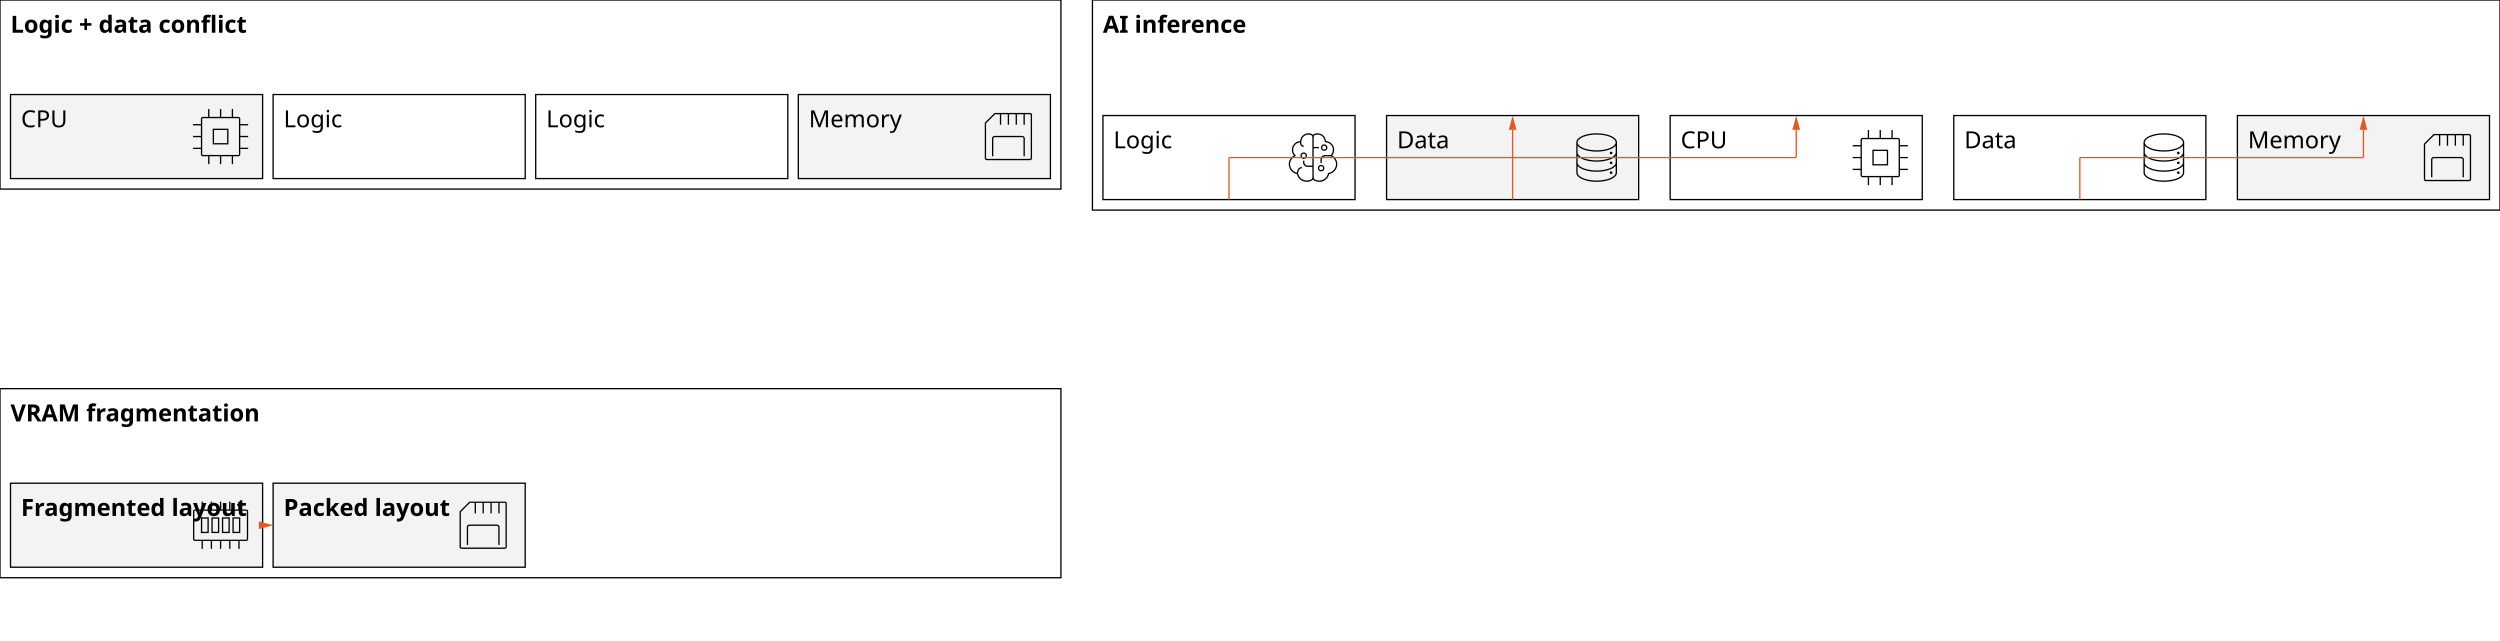
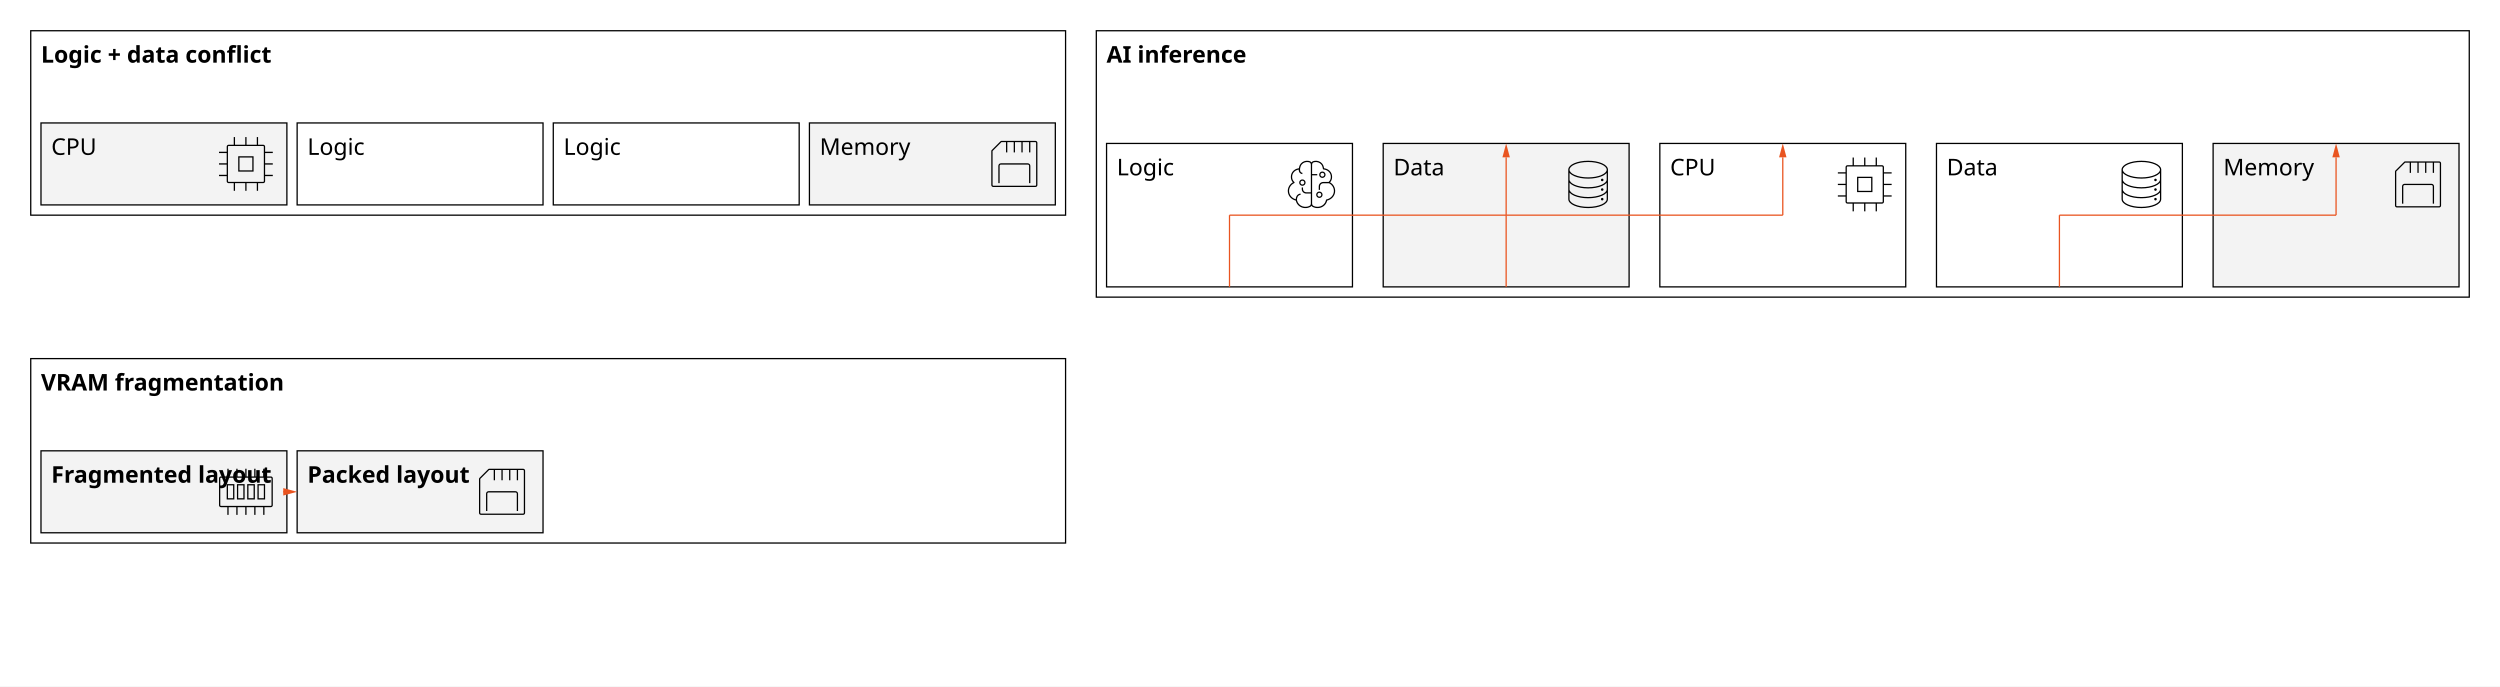
- <svg xmlns="http://www.w3.org/2000/svg" width="1904" height="488" viewBox="0 0 1904 488" xml:space="preserve">
-   <rect width="1904" height="488" fill="#FFFFFF" />
+ <svg xmlns="http://www.w3.org/2000/svg" width="1952" height="536" viewBox="0 0 1952 536" xml:space="preserve">
+   <rect width="1952" height="536" fill="#FFFFFF" />
  <g data-component-id="left">
-     <rect x="0" y="0" width="808" height="144" fill="#FFFFFF" stroke="#000000" stroke-width="1" stroke-miterlimit="10" />
+     <rect x="24" y="24" width="808" height="144" fill="#FFFFFF" stroke="#000000" stroke-width="1" stroke-miterlimit="10" />
    <text font-family="Ubuntu Sans">
-       <tspan x="8" y="24.92" font-size="18" font-weight="700" fill="#000000">Logic + data conflict</tspan>
+       <tspan x="32" y="48.92" font-size="18" font-weight="700" fill="#000000">Logic + data conflict</tspan>
    </text>
  </g>
-   <rect x="8" y="72" width="192" height="64" fill="#F3F3F3" stroke="#000000" stroke-width="1" stroke-miterlimit="10" />
+   <rect x="32" y="96" width="192" height="64" fill="#F3F3F3" stroke="#000000" stroke-width="1" stroke-miterlimit="10" />
  <text font-family="Ubuntu Sans">
-     <tspan x="16" y="96.92" font-size="18" font-weight="400" fill="#000000">CPU</tspan>
+     <tspan x="40" y="120.92" font-size="18" font-weight="400" fill="#000000">CPU</tspan>
  </text>
-   <g class="dg-icon" transform="translate(144 80)">
+   <g class="dg-icon" transform="translate(168 104)">
    <path fill-rule="evenodd" clip-rule="evenodd" d="M33.5 45H32.5V39H24.5V45H23.5V39H15.5V45H14.5V39H10.5C9.723 39 9.085 38.41 9.008 37.653L9 37.5V33.5H3V32.5H9V24.5H3V23.5H9V15.5H3V14.5H9V10.5C9 9.672 9.672 9 10.5 9H14.5V3H15.5V9H23.5V3H24.5V9H32.5V3H33.5V9H37.5L37.653 9.008C38.41 9.085 39 9.723 39 10.5V14.5H45V15.5H39V23.5H45V24.5H39V32.5H45V33.5H39V37.5L38.992 37.653C38.92 38.359 38.359 38.92 37.653 38.992L37.5 39H33.5V45ZM10.5 10C10.224 10 10 10.224 10 10.5V37.5C10 37.776 10.224 38 10.5 38H37.5C37.776 38 38 37.776 38 37.5V10.5C38 10.224 37.776 10 37.5 10H10.5Z" fill="#000000" />
    <path fill-rule="evenodd" clip-rule="evenodd" d="M30 30H18V18H30V30ZM19 29H29V19H19V29Z" fill="#000000" />
  </g>
-   <rect x="208" y="72" width="192" height="64" fill="#FFFFFF" stroke="#000000" stroke-width="1" stroke-miterlimit="10" />
+   <rect x="232" y="96" width="192" height="64" fill="#FFFFFF" stroke="#000000" stroke-width="1" stroke-miterlimit="10" />
  <text font-family="Ubuntu Sans">
-     <tspan x="216" y="96.92" font-size="18" font-weight="400" fill="#000000">Logic</tspan>
+     <tspan x="240" y="120.92" font-size="18" font-weight="400" fill="#000000">Logic</tspan>
  </text>
-   <rect x="408" y="72" width="192" height="64" fill="#FFFFFF" stroke="#000000" stroke-width="1" stroke-miterlimit="10" />
+   <rect x="432" y="96" width="192" height="64" fill="#FFFFFF" stroke="#000000" stroke-width="1" stroke-miterlimit="10" />
  <text font-family="Ubuntu Sans">
-     <tspan x="416" y="96.92" font-size="18" font-weight="400" fill="#000000">Logic</tspan>
+     <tspan x="440" y="120.92" font-size="18" font-weight="400" fill="#000000">Logic</tspan>
  </text>
-   <rect x="608" y="72" width="192" height="64" fill="#F3F3F3" stroke="#000000" stroke-width="1" stroke-miterlimit="10" />
+   <rect x="632" y="96" width="192" height="64" fill="#F3F3F3" stroke="#000000" stroke-width="1" stroke-miterlimit="10" />
  <text font-family="Ubuntu Sans">
-     <tspan x="616" y="96.92" font-size="18" font-weight="400" fill="#000000">Memory</tspan>
+     <tspan x="640" y="120.92" font-size="18" font-weight="400" fill="#000000">Memory</tspan>
  </text>
-   <g class="dg-icon" transform="translate(744 80)">
+   <g class="dg-icon" transform="translate(768 104)">
    <path d="M34.5 23.5C35.605 23.5 36.5 24.395 36.5 25.5V39H35.5V25.5C35.5 24.948 35.052 24.5 34.5 24.5H13.5C12.948 24.5 12.5 24.948 12.5 25.5V39H11.5V25.5C11.5 24.395 12.395 23.5 13.5 23.5H34.5Z" fill="#000000" />
    <path fill-rule="evenodd" clip-rule="evenodd" d="M40.5 6C41.328 6 42 6.672 42 7.5V40.5C42 41.328 41.328 42 40.5 42H7.5C6.672 42 6 41.328 6 40.5V13.914C6 13.682 6.081 13.458 6.227 13.28L6.293 13.207L13.207 6.293C13.395 6.105 13.649 6 13.914 6H40.5ZM7 13.914V40.5C7 40.776 7.224 41 7.5 41H40.5C40.776 41 41 40.776 41 40.5V7.5C41 7.224 40.776 7 40.5 7H36.5V15H35.5V7H30.5V15H29.5V7H24.5V15H23.5V7H18.5V15H17.5V7H13.914L7 13.914Z" fill="#000000" />
  </g>
  <g data-component-id="vram">
-     <rect x="0" y="296" width="808" height="144" fill="#FFFFFF" stroke="#000000" stroke-width="1" stroke-miterlimit="10" />
+     <rect x="24" y="280" width="808" height="144" fill="#FFFFFF" stroke="#000000" stroke-width="1" stroke-miterlimit="10" />
    <text font-family="Ubuntu Sans">
-       <tspan x="8" y="320.92" font-size="18" font-weight="700" fill="#000000">VRAM fragmentation</tspan>
+       <tspan x="32" y="304.92" font-size="18" font-weight="700" fill="#000000">VRAM fragmentation</tspan>
    </text>
  </g>
  <g data-component-id="frag">
-     <rect x="8" y="368" width="192" height="64" fill="#F3F3F3" stroke="#000000" stroke-width="1" stroke-miterlimit="10" />
+     <rect x="32" y="352" width="192" height="64" fill="#F3F3F3" stroke="#000000" stroke-width="1" stroke-miterlimit="10" />
    <text font-family="Ubuntu Sans">
-       <tspan x="16" y="392.92" font-size="18" font-weight="700" fill="#000000">Fragmented layout</tspan>
+       <tspan x="40" y="376.92" font-size="18" font-weight="700" fill="#000000">Fragmented layout</tspan>
    </text>
-     <g class="dg-icon" transform="translate(144 376)">
+     <g class="dg-icon" transform="translate(168 360)">
      <path fill-rule="evenodd" clip-rule="evenodd" d="M38.5 42H37.5V36H31.5V42H30.5V36H24.5V42H23.5V36H17.5V42H16.5V36H10.5V42H9.5V36H4.5L4.347 35.992C3.59 35.915 3 35.277 3 34.5V13.5C3 12.672 3.672 12 4.5 12H9.5V6H10.5V12H16.5V6H17.5V12H23.5V6H24.5V12H30.5V6H31.5V12H37.5V6H38.5V12H43.5C44.328 12 45 12.672 45 13.5V34.5C45 35.277 44.41 35.915 43.653 35.992L43.5 36H38.5V42ZM4.5 13C4.224 13 4 13.224 4 13.5V34.5C4 34.776 4.224 35 4.5 35H43.5C43.776 35 44 34.776 44 34.5V13.5C44 13.224 43.776 13 43.5 13H4.5Z" fill="#000000" />
      <path fill-rule="evenodd" clip-rule="evenodd" d="M15 30H9V18H15V30ZM10 29H14V19H10V29Z" fill="#000000" />
      <path fill-rule="evenodd" clip-rule="evenodd" d="M23 30H17V18H23V30ZM18 29H22V19H18V29Z" fill="#000000" />
      <path fill-rule="evenodd" clip-rule="evenodd" d="M31 30H25V18H31V30ZM26 29H30V19H26V29Z" fill="#000000" />
      <path fill-rule="evenodd" clip-rule="evenodd" d="M39 30H33V18H39V30ZM34 29H38V19H34V29Z" fill="#000000" />
    </g>
  </g>
  <g data-component-id="packed">
-     <rect x="208" y="368" width="192" height="64" fill="#F3F3F3" stroke="#000000" stroke-width="1" stroke-miterlimit="10" />
+     <rect x="232" y="352" width="192" height="64" fill="#F3F3F3" stroke="#000000" stroke-width="1" stroke-miterlimit="10" />
    <text font-family="Ubuntu Sans">
-       <tspan x="216" y="392.92" font-size="18" font-weight="700" fill="#000000">Packed layout</tspan>
+       <tspan x="240" y="376.92" font-size="18" font-weight="700" fill="#000000">Packed layout</tspan>
    </text>
-     <g class="dg-icon" transform="translate(344 376)">
+     <g class="dg-icon" transform="translate(368 360)">
      <path d="M34.5 23.5C35.605 23.5 36.5 24.395 36.5 25.5V39H35.5V25.5C35.5 24.948 35.052 24.5 34.5 24.5H13.5C12.948 24.5 12.5 24.948 12.5 25.5V39H11.5V25.5C11.5 24.395 12.395 23.5 13.5 23.5H34.5Z" fill="#000000" />
      <path fill-rule="evenodd" clip-rule="evenodd" d="M40.5 6C41.328 6 42 6.672 42 7.5V40.5C42 41.328 41.328 42 40.5 42H7.5C6.672 42 6 41.328 6 40.5V13.914C6 13.682 6.081 13.458 6.227 13.28L6.293 13.207L13.207 6.293C13.395 6.105 13.649 6 13.914 6H40.5ZM7 13.914V40.5C7 40.776 7.224 41 7.5 41H40.5C40.776 41 41 40.776 41 40.5V7.5C41 7.224 40.776 7 40.5 7H36.5V15H35.5V7H30.5V15H29.5V7H24.5V15H23.5V7H18.5V15H17.5V7H13.914L7 13.914Z" fill="#000000" />
    </g>
  </g>
  <g data-component-id="right_panel">
-     <rect x="832" y="0" width="1072" height="160" fill="#FFFFFF" stroke="#000000" stroke-width="1" stroke-miterlimit="10" />
+     <rect x="856" y="24" width="1072" height="208" fill="#FFFFFF" stroke="#000000" stroke-width="1" stroke-miterlimit="10" />
    <text font-family="Ubuntu Sans">
-       <tspan x="840" y="24.92" font-size="18" font-weight="700" fill="#000000">AI inference</tspan>
+       <tspan x="864" y="48.92" font-size="18" font-weight="700" fill="#000000">AI inference</tspan>
    </text>
  </g>
  <g data-component-id="r_logic">
-     <rect x="840" y="88" width="192" height="64" fill="#FFFFFF" stroke="#000000" stroke-width="1" stroke-miterlimit="10" />
+     <rect x="864" y="112" width="192" height="112" fill="#FFFFFF" stroke="#000000" stroke-width="1" stroke-miterlimit="10" />
    <text font-family="Ubuntu Sans">
-       <tspan x="848" y="112.92" font-size="18" font-weight="400" fill="#000000">Logic</tspan>
+       <tspan x="872" y="136.92" font-size="18" font-weight="400" fill="#000000">Logic</tspan>
    </text>
-     <g class="dg-icon" transform="translate(976 96)">
+     <g class="dg-icon" transform="translate(1000 120)">
      <path fill-rule="evenodd" clip-rule="evenodd" d="M30.159 29.553C31.539 29.553 32.658 30.672 32.658 32.053C32.658 33.433 31.539 34.553 30.159 34.553C28.778 34.553 27.659 33.433 27.659 32.053C27.659 30.672 28.778 29.553 30.159 29.553ZM30.159 30.553C29.33 30.553 28.659 31.224 28.659 32.053C28.659 32.881 29.33 33.553 30.159 33.553C30.987 33.553 31.658 32.881 31.659 32.053C31.659 31.224 30.987 30.553 30.159 30.553Z" fill="#000000" />
      <path fill-rule="evenodd" clip-rule="evenodd" d="M16.895 20.079C18.276 20.079 19.395 21.198 19.395 22.579C19.395 23.96 18.276 25.079 16.895 25.079C15.514 25.079 14.395 23.96 14.395 22.579C14.395 21.198 15.514 20.079 16.895 20.079ZM16.895 21.079C16.066 21.079 15.395 21.751 15.395 22.579C15.395 23.407 16.066 24.079 16.895 24.079C17.723 24.079 18.395 23.407 18.395 22.579C18.395 21.751 17.723 21.079 16.895 21.079Z" fill="#000000" />
      <path fill-rule="evenodd" clip-rule="evenodd" d="M32.5 13.921C33.881 13.921 35 15.04 35 16.421C35 17.801 33.881 18.921 32.5 18.921C31.119 18.921 30 17.802 30 16.421C30 15.04 31.12 13.921 32.5 13.921ZM32.5 14.921C31.672 14.921 31 15.592 31 16.421C31 17.249 31.672 17.921 32.5 17.921C33.328 17.921 34 17.249 34 16.421C34 15.593 33.328 14.921 32.5 14.921Z" fill="#000000" />
      <path fill-rule="evenodd" clip-rule="evenodd" d="M26.617 5.548C27.662 5.422 28.724 5.545 29.707 5.905C30.689 6.266 31.563 6.853 32.246 7.616C32.929 8.38 33.399 9.296 33.608 10.279L33.84 11.366L34.485 11.487C36.059 11.783 37.48 12.582 38.506 13.755C39.532 14.928 40.097 16.404 40.097 17.932V18.377C40.097 19.914 39.495 21.314 38.511 22.385C39.766 23.102 40.804 24.125 41.508 25.355C42.327 26.786 42.651 28.425 42.433 30.042C42.215 31.658 41.467 33.166 40.297 34.358C39.203 35.471 37.793 36.256 36.241 36.626L36.219 36.728C35.953 37.973 35.342 39.128 34.452 40.075C33.562 41.023 32.423 41.73 31.154 42.129C29.885 42.528 28.527 42.607 27.217 42.356C26.409 42.202 25.635 41.927 24.926 41.542C24.531 41.328 24.226 41.027 24 40.679C23.774 41.027 23.469 41.328 23.074 41.542C22.364 41.927 21.591 42.202 20.783 42.356C19.473 42.607 18.114 42.528 16.846 42.129C15.576 41.73 14.438 41.023 13.548 40.075C12.657 39.128 12.047 37.973 11.781 36.728L11.759 36.626C10.207 36.256 8.796 35.471 7.703 34.358C6.533 33.166 5.784 31.658 5.566 30.042C5.348 28.425 5.673 26.786 6.492 25.355C7.196 24.125 8.233 23.102 9.489 22.385C8.504 21.314 7.902 19.914 7.902 18.377V17.932C7.903 16.404 8.468 14.928 9.494 13.755C10.519 12.582 11.941 11.783 13.514 11.487L14.16 11.366L14.391 10.279C14.601 9.296 15.071 8.38 15.754 7.616C16.436 6.853 17.31 6.266 18.293 5.905C19.275 5.545 20.338 5.422 21.383 5.548C21.85 5.604 22.308 5.709 22.747 5.86C23.301 6.051 23.714 6.413 24 6.856C24.286 6.413 24.699 6.051 25.253 5.86C25.692 5.709 26.15 5.604 26.617 5.548ZM21.264 6.541C20.374 6.434 19.471 6.538 18.637 6.844C17.804 7.149 17.069 7.646 16.499 8.283C15.929 8.921 15.542 9.679 15.37 10.488L15.083 11.838C15.055 12.484 15.066 13.176 15.311 13.753C15.541 14.292 15.995 14.778 16.996 14.983L16.795 15.964C16.78 15.961 16.765 15.956 16.751 15.953L16.749 15.964C15.439 15.695 14.708 14.997 14.345 14.144C14.102 13.571 14.036 12.952 14.028 12.407L13.699 12.471C12.338 12.727 11.119 13.416 10.247 14.413C9.375 15.41 8.903 16.654 8.902 17.933V18.377C8.902 19.853 9.573 21.191 10.661 22.132C10.789 22.243 10.852 22.412 10.829 22.58C10.805 22.748 10.697 22.892 10.544 22.964C9.183 23.596 8.072 24.608 7.36 25.852C6.648 27.095 6.368 28.513 6.556 29.908C6.745 31.304 7.393 32.615 8.417 33.657C9.305 34.561 10.437 35.223 11.693 35.575C11.739 34.792 11.899 33.931 12.312 33.164C12.857 32.152 13.819 31.348 15.391 31.086L15.474 31.579L15.556 32.072C14.287 32.284 13.591 32.901 13.193 33.639C12.791 34.385 12.675 35.295 12.678 36.137L12.759 36.519C12.985 37.581 13.508 38.572 14.277 39.391C15.046 40.209 16.035 40.825 17.145 41.175C18.256 41.524 19.447 41.593 20.596 41.374C21.303 41.239 21.979 40.997 22.598 40.662C23.174 40.35 23.5 39.675 23.5 38.908V31.131H19.894C17.962 31.131 16.394 29.564 16.394 27.631V26.368H17.394V27.631C17.394 29.012 18.514 30.131 19.894 30.131H23.5V8.627C23.5 7.765 23.09 7.035 22.423 6.806C22.05 6.678 21.661 6.589 21.264 6.541ZM29.362 6.844C28.529 6.538 27.625 6.434 26.736 6.541C26.339 6.589 25.95 6.678 25.577 6.806C24.91 7.035 24.5 7.765 24.5 8.627V15.921H28.5V16.921H24.5V38.908C24.5 39.675 24.826 40.35 25.402 40.662C26.021 40.997 26.696 41.239 27.404 41.374C28.553 41.593 29.744 41.524 30.854 41.175C31.965 40.825 32.953 40.209 33.722 39.391C34.491 38.572 35.014 37.581 35.241 36.519L35.329 36.103C35.365 35.932 35.489 35.794 35.65 35.736L35.721 35.717L35.999 35.656C37.377 35.33 38.623 34.635 39.583 33.657C40.606 32.615 41.255 31.304 41.443 29.908C41.631 28.513 41.351 27.095 40.639 25.852C39.969 24.68 38.945 23.716 37.692 23.079H33.158C31.777 23.079 30.658 24.198 30.658 25.579V28.264H29.658V25.579C29.658 23.646 31.225 22.079 33.158 22.079H37.397C38.45 21.141 39.097 19.826 39.097 18.377V17.933C39.097 16.654 38.624 15.41 37.753 14.413C36.881 13.416 35.662 12.727 34.301 12.471L33.327 12.288C33.129 12.251 32.971 12.098 32.929 11.9L32.63 10.488C32.457 9.679 32.07 8.921 31.501 8.283C30.931 7.646 30.195 7.149 29.362 6.844Z" fill="#000000" />
    </g>
  </g>
  <g data-component-id="r_data">
-     <rect x="1056" y="88" width="192" height="64" fill="#F3F3F3" stroke="#000000" stroke-width="1" stroke-miterlimit="10" />
+     <rect x="1080" y="112" width="192" height="112" fill="#F3F3F3" stroke="#000000" stroke-width="1" stroke-miterlimit="10" />
    <text font-family="Ubuntu Sans">
-       <tspan x="1064" y="112.92" font-size="18" font-weight="400" fill="#000000">Data</tspan>
+       <tspan x="1088" y="136.92" font-size="18" font-weight="400" fill="#000000">Data</tspan>
    </text>
-     <g class="dg-icon" transform="translate(1192 96)">
+     <g class="dg-icon" transform="translate(1216 120)">
      <path fill-rule="evenodd" clip-rule="evenodd" d="M24 5.5C28.193 5.5 32.014 6.234 34.805 7.442C36.199 8.046 37.36 8.778 38.179 9.616C38.883 10.337 39.35 11.157 39.469 12.047H39.5V35.506C39.5 36.57 39 37.543 38.179 38.384C37.36 39.222 36.199 39.953 34.805 40.557C32.014 41.765 28.193 42.5 24 42.5C19.807 42.5 15.986 41.765 13.195 40.557C11.801 39.953 10.64 39.222 9.821 38.384C9 37.543 8.5 36.57 8.5 35.506V12.047H8.531C8.65 11.157 9.117 10.337 9.821 9.616C10.64 8.778 11.801 8.046 13.195 7.442C15.986 6.234 19.807 5.5 24 5.5ZM38.5 30.356C38.399 30.478 38.292 30.597 38.179 30.713C37.36 31.551 36.199 32.282 34.805 32.886C32.014 34.094 28.193 34.829 24 34.829C19.807 34.829 15.986 34.094 13.195 32.886C11.801 32.282 10.64 31.551 9.821 30.713C9.708 30.597 9.601 30.478 9.5 30.356V35.506C9.5 36.235 9.839 36.971 10.536 37.685C11.236 38.4 12.273 39.068 13.593 39.64C16.231 40.782 19.91 41.5 24 41.5C28.09 41.5 31.769 40.782 34.407 39.64C35.727 39.068 36.764 38.4 37.464 37.685C38.161 36.971 38.5 36.235 38.5 35.506V30.356ZM38.5 22.686C38.399 22.807 38.292 22.926 38.179 23.042C37.36 23.88 36.199 24.611 34.805 25.215C32.014 26.423 28.193 27.158 24 27.158C19.807 27.158 15.986 26.423 13.195 25.215C11.801 24.611 10.64 23.88 9.821 23.042C9.708 22.926 9.601 22.807 9.5 22.686V27.835C9.5 28.564 9.839 29.3 10.536 30.014C11.236 30.73 12.273 31.398 13.593 31.969C16.231 33.111 19.91 33.829 24 33.829C28.09 33.829 31.769 33.111 34.407 31.969C35.727 31.398 36.764 30.73 37.464 30.014C38.161 29.3 38.5 28.564 38.5 27.835V22.686ZM38.5 15.014C38.399 15.135 38.292 15.255 38.179 15.371C37.36 16.209 36.199 16.941 34.805 17.545C32.014 18.753 28.193 19.487 24 19.487C19.807 19.487 15.986 18.753 13.195 17.545C11.801 16.941 10.64 16.209 9.821 15.371C9.708 15.255 9.601 15.135 9.5 15.014V20.164C9.5 20.894 9.839 21.629 10.536 22.343C11.236 23.059 12.273 23.727 13.593 24.298C16.231 25.44 19.91 26.158 24 26.158C28.09 26.158 31.769 25.44 34.407 24.298C35.727 23.727 36.764 23.059 37.464 22.343C38.161 21.629 38.5 20.894 38.5 20.164V15.014ZM24 6.5C19.91 6.5 16.231 7.219 13.593 8.36C12.273 8.932 11.236 9.6 10.536 10.315C9.839 11.029 9.5 11.765 9.5 12.494C9.5 13.224 9.839 13.959 10.536 14.673C11.236 15.389 12.273 16.056 13.593 16.627C16.231 17.769 19.91 18.487 24 18.487C28.09 18.487 31.769 17.769 34.407 16.627C35.727 16.056 36.764 15.389 37.464 14.673C38.161 13.959 38.5 13.224 38.5 12.494C38.5 11.765 38.161 11.029 37.464 10.315C36.764 9.6 35.727 8.932 34.407 8.36C31.769 7.219 28.09 6.5 24 6.5Z" fill="#000000" />
      <path d="M36 20.5C36 21.052 35.552 21.5 35 21.5C34.448 21.5 34 21.052 34 20.5C34 19.948 34.448 19.5 35 19.5C35.552 19.5 36 19.948 36 20.5Z" fill="#000000" />
      <path d="M36 28C36 28.552 35.552 29 35 29C34.448 29 34 28.552 34 28C34 27.448 34.448 27 35 27C35.552 27 36 27.448 36 28Z" fill="#000000" />
      <path d="M36 35.5C36 36.052 35.552 36.5 35 36.5C34.448 36.5 34 36.052 34 35.5C34 34.948 34.448 34.5 35 34.5C35.552 34.5 36 34.948 36 35.5Z" fill="#000000" />
    </g>
  </g>
  <g data-component-id="r_cpu">
-     <rect x="1272" y="88" width="192" height="64" fill="#FFFFFF" stroke="#000000" stroke-width="1" stroke-miterlimit="10" />
+     <rect x="1296" y="112" width="192" height="112" fill="#FFFFFF" stroke="#000000" stroke-width="1" stroke-miterlimit="10" />
    <text font-family="Ubuntu Sans">
-       <tspan x="1280" y="112.92" font-size="18" font-weight="400" fill="#000000">CPU</tspan>
+       <tspan x="1304" y="136.92" font-size="18" font-weight="400" fill="#000000">CPU</tspan>
    </text>
-     <g class="dg-icon" transform="translate(1408 96)">
+     <g class="dg-icon" transform="translate(1432 120)">
      <path fill-rule="evenodd" clip-rule="evenodd" d="M33.5 45H32.5V39H24.5V45H23.5V39H15.5V45H14.5V39H10.5C9.723 39 9.085 38.41 9.008 37.653L9 37.5V33.5H3V32.5H9V24.5H3V23.5H9V15.5H3V14.5H9V10.5C9 9.672 9.672 9 10.5 9H14.5V3H15.5V9H23.5V3H24.5V9H32.5V3H33.5V9H37.5L37.653 9.008C38.41 9.085 39 9.723 39 10.5V14.5H45V15.5H39V23.5H45V24.5H39V32.5H45V33.5H39V37.5L38.992 37.653C38.92 38.359 38.359 38.92 37.653 38.992L37.5 39H33.5V45ZM10.5 10C10.224 10 10 10.224 10 10.5V37.5C10 37.776 10.224 38 10.5 38H37.5C37.776 38 38 37.776 38 37.5V10.5C38 10.224 37.776 10 37.5 10H10.5Z" fill="#000000" />
      <path fill-rule="evenodd" clip-rule="evenodd" d="M30 30H18V18H30V30ZM19 29H29V19H19V29Z" fill="#000000" />
    </g>
  </g>
  <g data-component-id="r_data2">
-     <rect x="1488" y="88" width="192" height="64" fill="#FFFFFF" stroke="#000000" stroke-width="1" stroke-miterlimit="10" />
+     <rect x="1512" y="112" width="192" height="112" fill="#FFFFFF" stroke="#000000" stroke-width="1" stroke-miterlimit="10" />
    <text font-family="Ubuntu Sans">
-       <tspan x="1496" y="112.92" font-size="18" font-weight="400" fill="#000000">Data</tspan>
+       <tspan x="1520" y="136.92" font-size="18" font-weight="400" fill="#000000">Data</tspan>
    </text>
-     <g class="dg-icon" transform="translate(1624 96)">
+     <g class="dg-icon" transform="translate(1648 120)">
      <path fill-rule="evenodd" clip-rule="evenodd" d="M24 5.5C28.193 5.5 32.014 6.234 34.805 7.442C36.199 8.046 37.36 8.778 38.179 9.616C38.883 10.337 39.35 11.157 39.469 12.047H39.5V35.506C39.5 36.57 39 37.543 38.179 38.384C37.36 39.222 36.199 39.953 34.805 40.557C32.014 41.765 28.193 42.5 24 42.5C19.807 42.5 15.986 41.765 13.195 40.557C11.801 39.953 10.64 39.222 9.821 38.384C9 37.543 8.5 36.57 8.5 35.506V12.047H8.531C8.65 11.157 9.117 10.337 9.821 9.616C10.64 8.778 11.801 8.046 13.195 7.442C15.986 6.234 19.807 5.5 24 5.5ZM38.5 30.356C38.399 30.478 38.292 30.597 38.179 30.713C37.36 31.551 36.199 32.282 34.805 32.886C32.014 34.094 28.193 34.829 24 34.829C19.807 34.829 15.986 34.094 13.195 32.886C11.801 32.282 10.64 31.551 9.821 30.713C9.708 30.597 9.601 30.478 9.5 30.356V35.506C9.5 36.235 9.839 36.971 10.536 37.685C11.236 38.4 12.273 39.068 13.593 39.64C16.231 40.782 19.91 41.5 24 41.5C28.09 41.5 31.769 40.782 34.407 39.64C35.727 39.068 36.764 38.4 37.464 37.685C38.161 36.971 38.5 36.235 38.5 35.506V30.356ZM38.5 22.686C38.399 22.807 38.292 22.926 38.179 23.042C37.36 23.88 36.199 24.611 34.805 25.215C32.014 26.423 28.193 27.158 24 27.158C19.807 27.158 15.986 26.423 13.195 25.215C11.801 24.611 10.64 23.88 9.821 23.042C9.708 22.926 9.601 22.807 9.5 22.686V27.835C9.5 28.564 9.839 29.3 10.536 30.014C11.236 30.73 12.273 31.398 13.593 31.969C16.231 33.111 19.91 33.829 24 33.829C28.09 33.829 31.769 33.111 34.407 31.969C35.727 31.398 36.764 30.73 37.464 30.014C38.161 29.3 38.5 28.564 38.5 27.835V22.686ZM38.5 15.014C38.399 15.135 38.292 15.255 38.179 15.371C37.36 16.209 36.199 16.941 34.805 17.545C32.014 18.753 28.193 19.487 24 19.487C19.807 19.487 15.986 18.753 13.195 17.545C11.801 16.941 10.64 16.209 9.821 15.371C9.708 15.255 9.601 15.135 9.5 15.014V20.164C9.5 20.894 9.839 21.629 10.536 22.343C11.236 23.059 12.273 23.727 13.593 24.298C16.231 25.44 19.91 26.158 24 26.158C28.09 26.158 31.769 25.44 34.407 24.298C35.727 23.727 36.764 23.059 37.464 22.343C38.161 21.629 38.5 20.894 38.5 20.164V15.014ZM24 6.5C19.91 6.5 16.231 7.219 13.593 8.36C12.273 8.932 11.236 9.6 10.536 10.315C9.839 11.029 9.5 11.765 9.5 12.494C9.5 13.224 9.839 13.959 10.536 14.673C11.236 15.389 12.273 16.056 13.593 16.627C16.231 17.769 19.91 18.487 24 18.487C28.09 18.487 31.769 17.769 34.407 16.627C35.727 16.056 36.764 15.389 37.464 14.673C38.161 13.959 38.5 13.224 38.5 12.494C38.5 11.765 38.161 11.029 37.464 10.315C36.764 9.6 35.727 8.932 34.407 8.36C31.769 7.219 28.09 6.5 24 6.5Z" fill="#000000" />
      <path d="M36 20.5C36 21.052 35.552 21.5 35 21.5C34.448 21.5 34 21.052 34 20.5C34 19.948 34.448 19.5 35 19.5C35.552 19.5 36 19.948 36 20.5Z" fill="#000000" />
      <path d="M36 28C36 28.552 35.552 29 35 29C34.448 29 34 28.552 34 28C34 27.448 34.448 27 35 27C35.552 27 36 27.448 36 28Z" fill="#000000" />
      <path d="M36 35.5C36 36.052 35.552 36.5 35 36.5C34.448 36.5 34 36.052 34 35.5C34 34.948 34.448 34.5 35 34.5C35.552 34.5 36 34.948 36 35.5Z" fill="#000000" />
    </g>
  </g>
  <g data-component-id="r_memory">
-     <rect x="1704" y="88" width="192" height="64" fill="#F3F3F3" stroke="#000000" stroke-width="1" stroke-miterlimit="10" />
+     <rect x="1728" y="112" width="192" height="112" fill="#F3F3F3" stroke="#000000" stroke-width="1" stroke-miterlimit="10" />
    <text font-family="Ubuntu Sans">
-       <tspan x="1712" y="112.92" font-size="18" font-weight="400" fill="#000000">Memory</tspan>
+       <tspan x="1736" y="136.92" font-size="18" font-weight="400" fill="#000000">Memory</tspan>
    </text>
-     <g class="dg-icon" transform="translate(1840 96)">
+     <g class="dg-icon" transform="translate(1864 120)">
      <path d="M34.5 23.5C35.605 23.5 36.5 24.395 36.5 25.5V39H35.5V25.5C35.5 24.948 35.052 24.5 34.5 24.5H13.5C12.948 24.5 12.5 24.948 12.5 25.5V39H11.5V25.5C11.5 24.395 12.395 23.5 13.5 23.5H34.5Z" fill="#000000" />
      <path fill-rule="evenodd" clip-rule="evenodd" d="M40.5 6C41.328 6 42 6.672 42 7.5V40.5C42 41.328 41.328 42 40.5 42H7.5C6.672 42 6 41.328 6 40.5V13.914C6 13.682 6.081 13.458 6.227 13.28L6.293 13.207L13.207 6.293C13.395 6.105 13.649 6 13.914 6H40.5ZM7 13.914V40.5C7 40.776 7.224 41 7.5 41H40.5C40.776 41 41 40.776 41 40.5V7.5C41 7.224 40.776 7 40.5 7H36.5V15H35.5V7H30.5V15H29.5V7H24.5V15H23.5V7H18.5V15H17.5V7H13.914L7 13.914Z" fill="#000000" />
    </g>
  </g>
  <g data-component-id="r_logic.bottom-&gt;r_data.top">
-     <line x1="936" y1="152" x2="936" y2="120" fill="none" stroke="#E95420" stroke-width="1" stroke-miterlimit="10" />
-     <line x1="936" y1="120" x2="1152" y2="120" fill="none" stroke="#E95420" stroke-width="1" stroke-miterlimit="10" />
-     <line x1="1152" y1="120" x2="1152" y2="98.841" fill="none" stroke="#E95420" stroke-width="1" stroke-miterlimit="10" />
-     <polygon points="1149.095,98.841 1152,88 1154.905,98.841" fill="#E95420" />
+     <line x1="960" y1="224" x2="960" y2="168" fill="none" stroke="#E95420" stroke-width="1" stroke-miterlimit="10" />
+     <line x1="960" y1="168" x2="1176" y2="168" fill="none" stroke="#E95420" stroke-width="1" stroke-miterlimit="10" />
+     <line x1="1176" y1="168" x2="1176" y2="122.841" fill="none" stroke="#E95420" stroke-width="1" stroke-miterlimit="10" />
+     <polygon points="1173.095,122.841 1176,112 1178.905,122.841" fill="#E95420" />
  </g>
  <g data-component-id="r_data.bottom-&gt;r_cpu.top">
-     <line x1="1152" y1="152" x2="1152" y2="120" fill="none" stroke="#E95420" stroke-width="1" stroke-miterlimit="10" />
-     <line x1="1152" y1="120" x2="1368" y2="120" fill="none" stroke="#E95420" stroke-width="1" stroke-miterlimit="10" />
-     <line x1="1368" y1="120" x2="1368" y2="98.841" fill="none" stroke="#E95420" stroke-width="1" stroke-miterlimit="10" />
-     <polygon points="1365.095,98.841 1368,88 1370.905,98.841" fill="#E95420" />
+     <line x1="1176" y1="224" x2="1176" y2="168" fill="none" stroke="#E95420" stroke-width="1" stroke-miterlimit="10" />
+     <line x1="1176" y1="168" x2="1392" y2="168" fill="none" stroke="#E95420" stroke-width="1" stroke-miterlimit="10" />
+     <line x1="1392" y1="168" x2="1392" y2="122.841" fill="none" stroke="#E95420" stroke-width="1" stroke-miterlimit="10" />
+     <polygon points="1389.095,122.841 1392,112 1394.905,122.841" fill="#E95420" />
  </g>
  <g data-component-id="r_data2.bottom-&gt;r_memory.top">
-     <line x1="1584" y1="152" x2="1584" y2="120" fill="none" stroke="#E95420" stroke-width="1" stroke-miterlimit="10" />
-     <line x1="1584" y1="120" x2="1800" y2="120" fill="none" stroke="#E95420" stroke-width="1" stroke-miterlimit="10" />
-     <line x1="1800" y1="120" x2="1800" y2="98.841" fill="none" stroke="#E95420" stroke-width="1" stroke-miterlimit="10" />
-     <polygon points="1797.095,98.841 1800,88 1802.905,98.841" fill="#E95420" />
+     <line x1="1608" y1="224" x2="1608" y2="168" fill="none" stroke="#E95420" stroke-width="1" stroke-miterlimit="10" />
+     <line x1="1608" y1="168" x2="1824" y2="168" fill="none" stroke="#E95420" stroke-width="1" stroke-miterlimit="10" />
+     <line x1="1824" y1="168" x2="1824" y2="122.841" fill="none" stroke="#E95420" stroke-width="1" stroke-miterlimit="10" />
+     <polygon points="1821.095,122.841 1824,112 1826.905,122.841" fill="#E95420" />
  </g>
  <g data-component-id="frag.right-&gt;packed.left">
-     <line x1="200" y1="400" x2="204" y2="400" fill="none" stroke="#E95420" stroke-width="1" stroke-miterlimit="10" />
-     <line x1="204" y1="400" x2="204" y2="400" fill="none" stroke="#E95420" stroke-width="1" stroke-miterlimit="10" />
-     <line x1="204" y1="400" x2="197.159" y2="400" fill="none" stroke="#E95420" stroke-width="1" stroke-miterlimit="10" />
-     <polygon points="197.159,397.095 208,400 197.159,402.905" fill="#E95420" />
+     <line x1="224" y1="384" x2="228" y2="384" fill="none" stroke="#E95420" stroke-width="1" stroke-miterlimit="10" />
+     <line x1="228" y1="384" x2="228" y2="384" fill="none" stroke="#E95420" stroke-width="1" stroke-miterlimit="10" />
+     <line x1="228" y1="384" x2="221.159" y2="384" fill="none" stroke="#E95420" stroke-width="1" stroke-miterlimit="10" />
+     <polygon points="221.159,381.095 232,384 221.159,386.905" fill="#E95420" />
  </g>
</svg>
